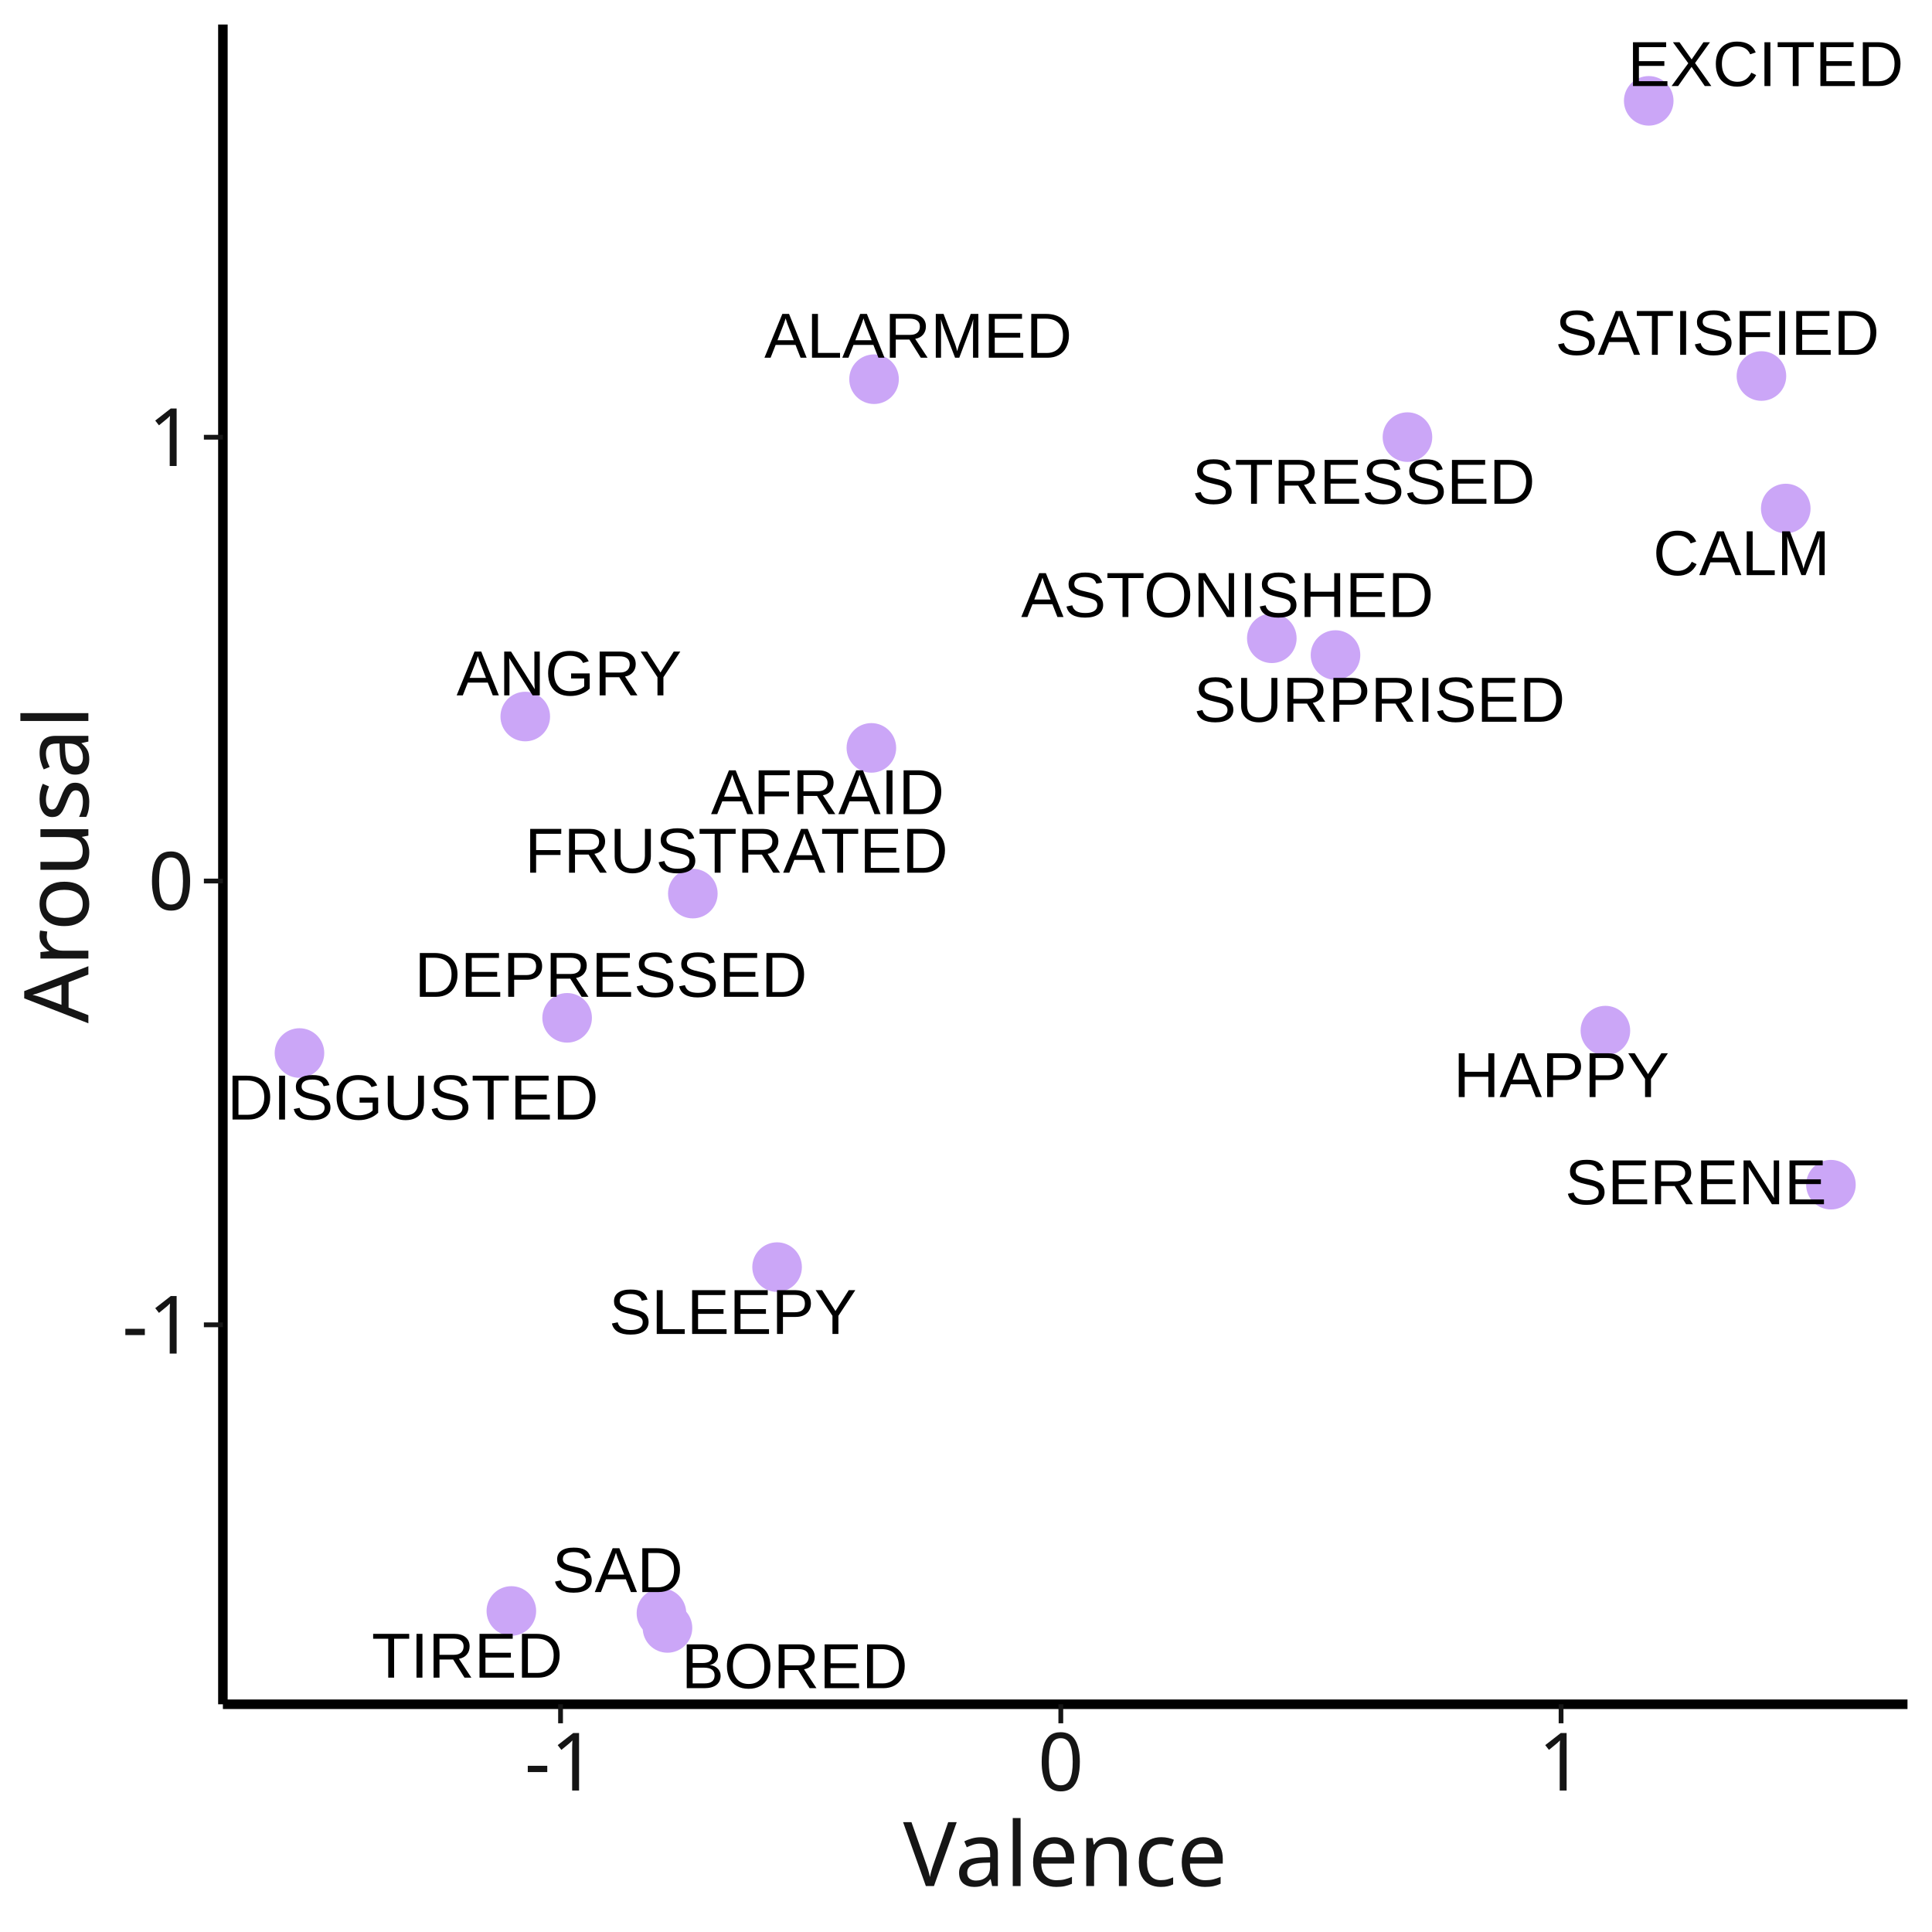
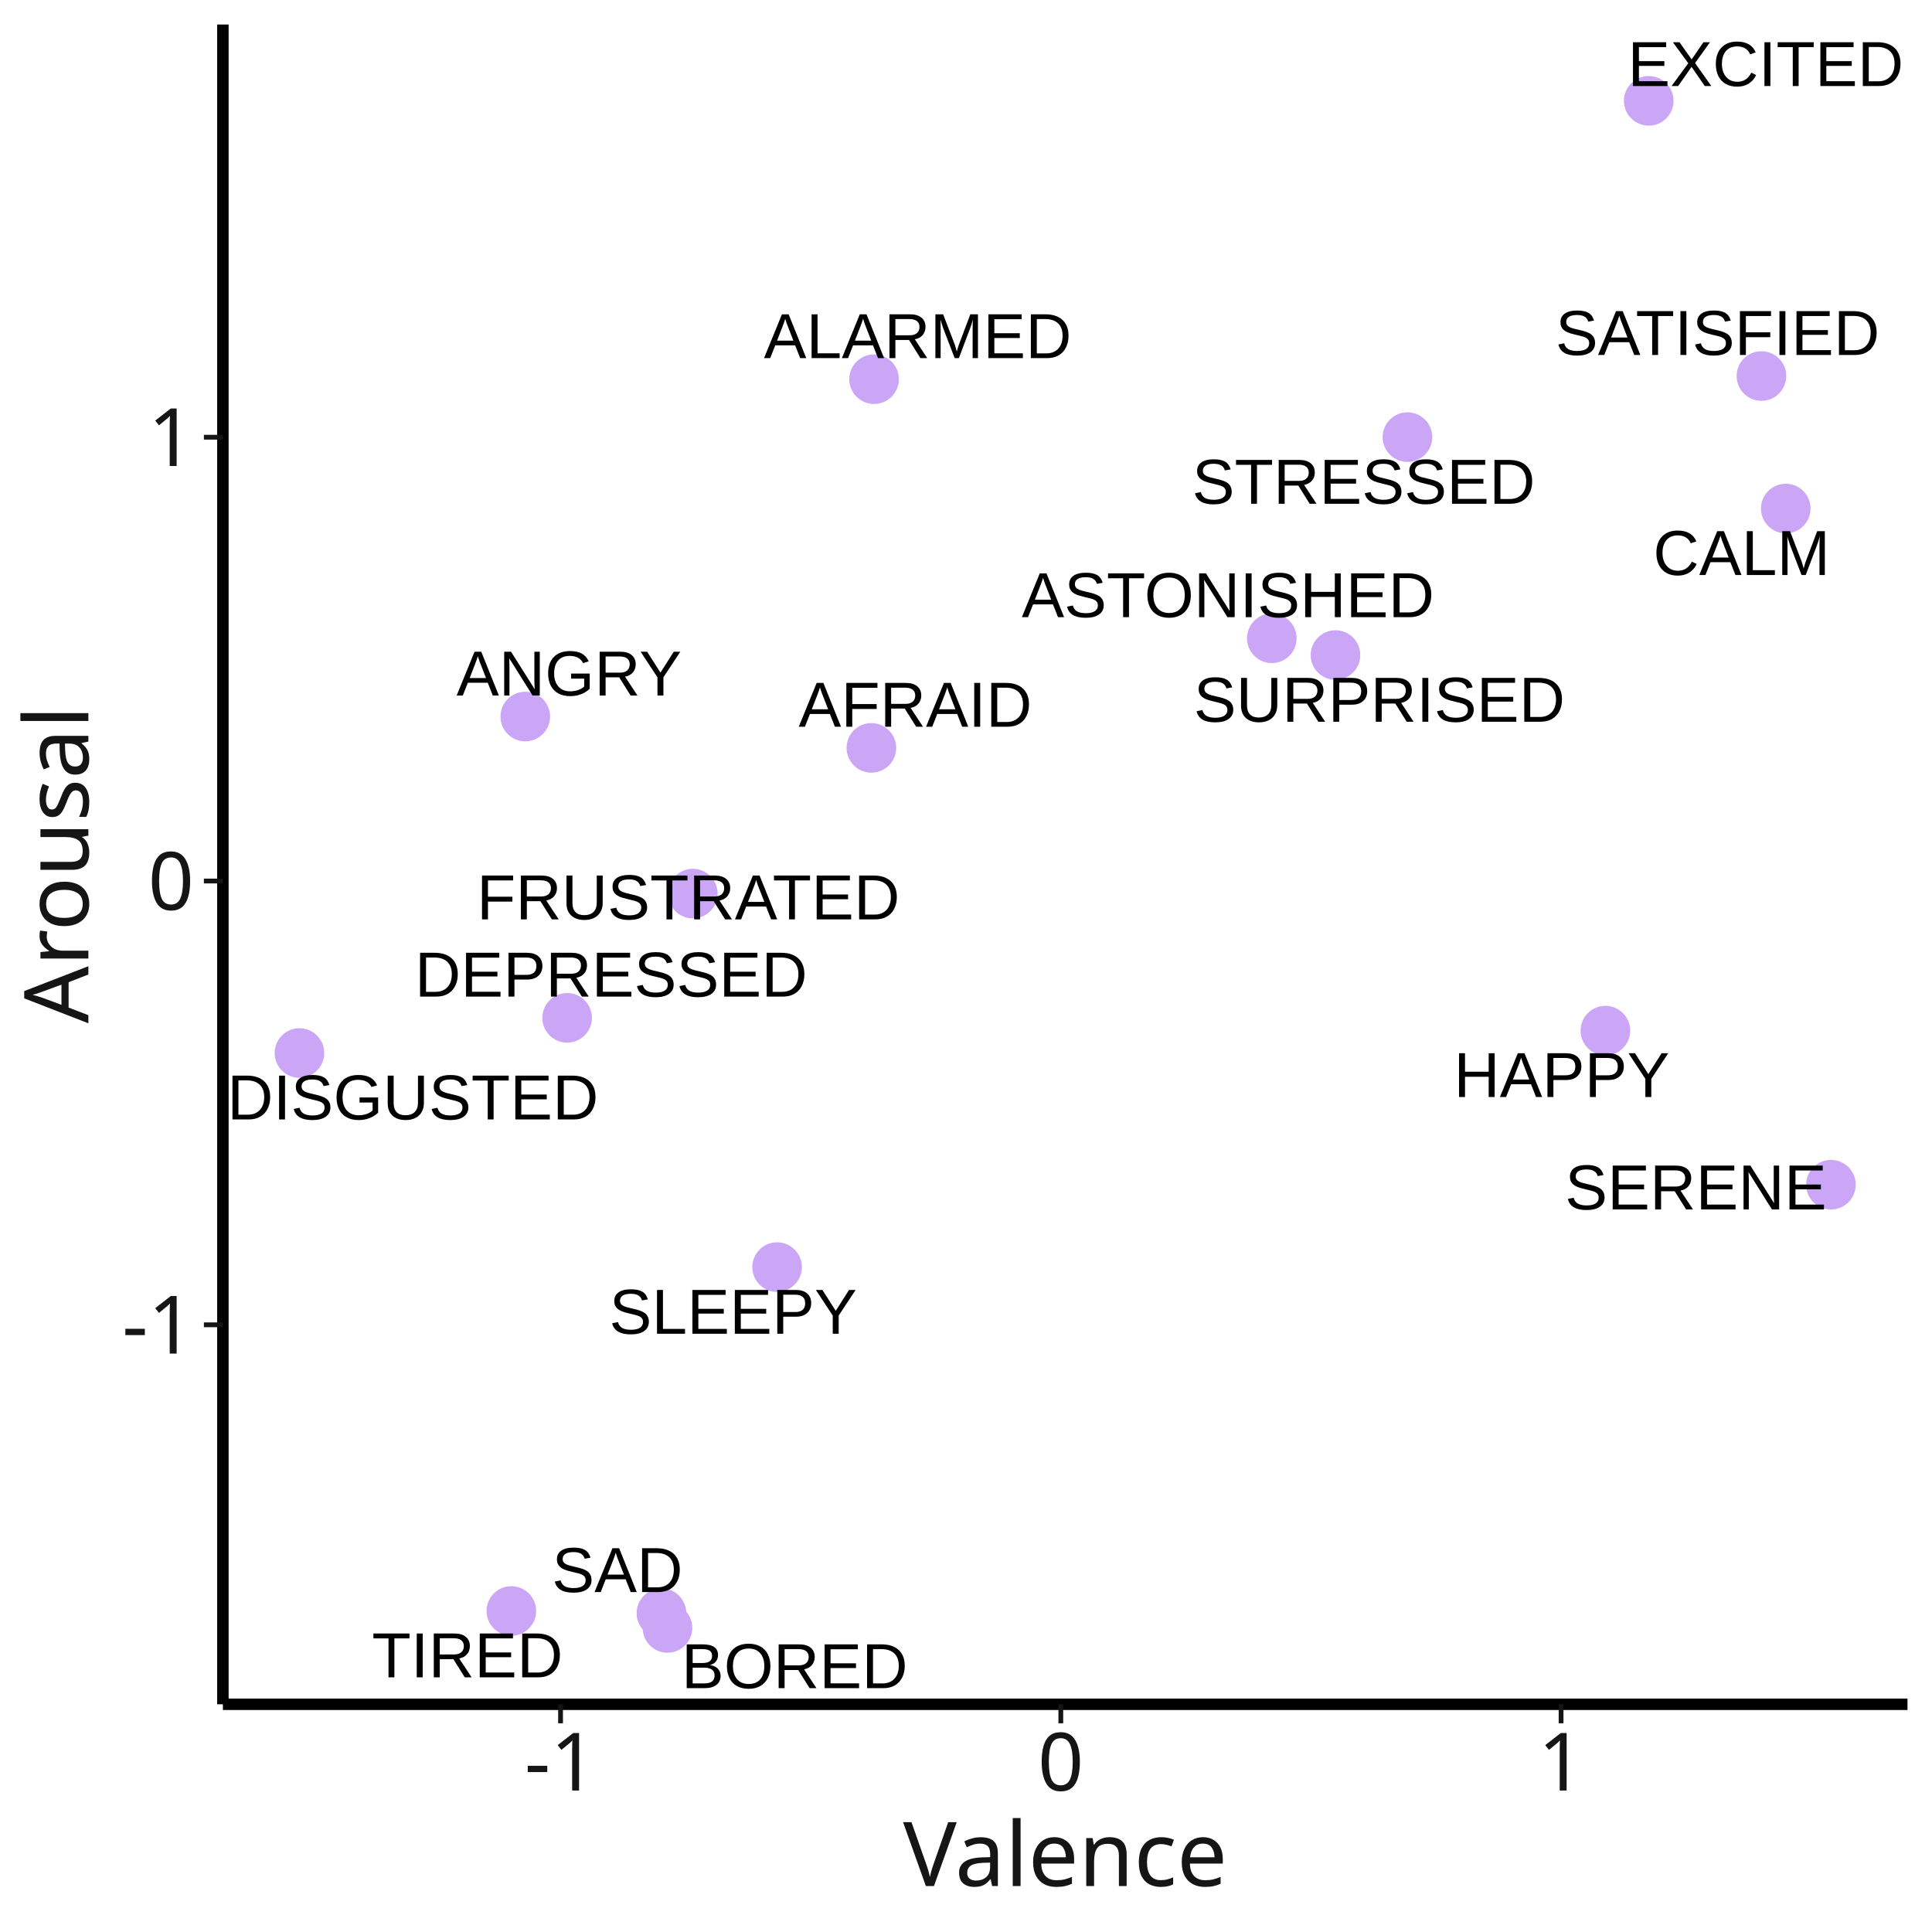
<svg xmlns="http://www.w3.org/2000/svg" class="svglite" width="432.00pt" height="432.00pt" viewBox="0 0 432.00 432.00">
  <defs>
    <style type="text/css">
    .svglite line, .svglite polyline, .svglite polygon, .svglite path, .svglite rect, .svglite circle {
      fill: none;
      stroke: #000000;
      stroke-linecap: round;
      stroke-linejoin: round;
      stroke-miterlimit: 10.00;
    }
    .svglite text {
      white-space: pre;
    }
  </style>
  </defs>
  <rect width="100%" height="100%" style="stroke: none; fill: #FFFFFF;" />
  <defs>
    <clipPath id="cpMC4wMHw0MzIuMDB8MC4wMHw0MzIuMDA=">
      <rect x="0.00" y="0.00" width="432.00" height="432.00" />
    </clipPath>
  </defs>
  <g clip-path="url(#cpMC4wMHw0MzIuMDB8MC4wMHw0MzIuMDA=)">
    <rect x="0" y="0.00" width="432.00" height="432.00" style="stroke-width: 1.07; stroke: #FFFFFF; fill: #FFFFFF;" />
  </g>
  <defs>
    <clipPath id="cpNDkuODR8NDI2LjUyfDUuNDh8MzgxLjA4">
      <rect x="49.84" y="5.48" width="376.68" height="375.60" />
    </clipPath>
  </defs>
  <g clip-path="url(#cpNDkuODR8NDI2LjUyfDUuNDh8MzgxLjA4)">
    <rect x="49.84" y="5.48" width="376.68" height="375.60" style="stroke-width: 1.07; stroke: none; fill: #FFFFFF;" />
    <polyline points="49.84,345.85 426.52,345.85 " style="stroke-width: 0.53; stroke: #FFFFFF; stroke-linecap: butt;" />
    <polyline points="49.84,246.62 426.52,246.62 " style="stroke-width: 0.53; stroke: #FFFFFF; stroke-linecap: butt;" />
    <polyline points="49.84,147.39 426.52,147.39 " style="stroke-width: 0.53; stroke: #FFFFFF; stroke-linecap: butt;" />
    <polyline points="49.84,48.15 426.52,48.15 " style="stroke-width: 0.53; stroke: #FFFFFF; stroke-linecap: butt;" />
    <polyline points="69.41,381.08 69.41,5.48 " style="stroke-width: 0.53; stroke: #FFFFFF; stroke-linecap: butt;" />
    <polyline points="181.27,381.08 181.27,5.48 " style="stroke-width: 0.53; stroke: #FFFFFF; stroke-linecap: butt;" />
    <polyline points="293.13,381.08 293.13,5.48 " style="stroke-width: 0.53; stroke: #FFFFFF; stroke-linecap: butt;" />
    <polyline points="404.99,381.08 404.99,5.48 " style="stroke-width: 0.53; stroke: #FFFFFF; stroke-linecap: butt;" />
    <polyline points="49.84,296.23 426.52,296.23 " style="stroke-width: 1.07; stroke: #FFFFFF; stroke-linecap: butt;" />
    <polyline points="49.84,197.00 426.52,197.00 " style="stroke-width: 1.07; stroke: #FFFFFF; stroke-linecap: butt;" />
    <polyline points="49.84,97.77 426.52,97.77 " style="stroke-width: 1.07; stroke: #FFFFFF; stroke-linecap: butt;" />
    <polyline points="125.34,381.08 125.34,5.48 " style="stroke-width: 1.07; stroke: #FFFFFF; stroke-linecap: butt;" />
    <polyline points="237.20,381.08 237.20,5.48 " style="stroke-width: 1.07; stroke: #FFFFFF; stroke-linecap: butt;" />
    <polyline points="349.06,381.08 349.06,5.48 " style="stroke-width: 1.07; stroke: #FFFFFF; stroke-linecap: butt;" />
    <circle cx="298.62" cy="146.47" r="5.19" style="stroke-width: 0.71; stroke: #CBA6F7; fill: #CBA6F7;" />
    <circle cx="368.66" cy="22.55" r="5.19" style="stroke-width: 0.71; stroke: #CBA6F7; fill: #CBA6F7;" />
    <circle cx="409.40" cy="264.90" r="5.19" style="stroke-width: 0.71; stroke: #CBA6F7; fill: #CBA6F7;" />
    <circle cx="358.97" cy="230.45" r="5.19" style="stroke-width: 0.71; stroke: #CBA6F7; fill: #CBA6F7;" />
    <circle cx="393.86" cy="84.08" r="5.19" style="stroke-width: 0.71; stroke: #CBA6F7; fill: #CBA6F7;" />
    <circle cx="399.30" cy="113.71" r="5.19" style="stroke-width: 0.71; stroke: #CBA6F7; fill: #CBA6F7;" />
    <circle cx="114.34" cy="360.22" r="5.19" style="stroke-width: 0.71; stroke: #CBA6F7; fill: #CBA6F7;" />
    <circle cx="149.25" cy="364.01" r="5.19" style="stroke-width: 0.71; stroke: #CBA6F7; fill: #CBA6F7;" />
    <circle cx="126.81" cy="227.59" r="5.19" style="stroke-width: 0.71; stroke: #CBA6F7; fill: #CBA6F7;" />
    <circle cx="147.90" cy="360.71" r="5.19" style="stroke-width: 0.71; stroke: #CBA6F7; fill: #CBA6F7;" />
    <circle cx="154.92" cy="199.81" r="5.19" style="stroke-width: 0.71; stroke: #CBA6F7; fill: #CBA6F7;" />
    <circle cx="194.84" cy="167.23" r="5.19" style="stroke-width: 0.71; stroke: #CBA6F7; fill: #CBA6F7;" />
    <circle cx="117.45" cy="160.22" r="5.19" style="stroke-width: 0.71; stroke: #CBA6F7; fill: #CBA6F7;" />
    <circle cx="314.71" cy="97.74" r="5.19" style="stroke-width: 0.71; stroke: #CBA6F7; fill: #CBA6F7;" />
    <circle cx="284.38" cy="142.72" r="5.19" style="stroke-width: 0.71; stroke: #CBA6F7; fill: #CBA6F7;" />
    <circle cx="173.76" cy="283.33" r="5.19" style="stroke-width: 0.71; stroke: #CBA6F7; fill: #CBA6F7;" />
    <circle cx="195.44" cy="84.79" r="5.19" style="stroke-width: 0.71; stroke: #CBA6F7; fill: #CBA6F7;" />
    <circle cx="66.96" cy="235.46" r="5.19" style="stroke-width: 0.71; stroke: #CBA6F7; fill: #CBA6F7;" />
-     <text x="308.45" y="161.38" text-anchor="middle" style="font-size: 14.23px; font-family: &quot;Liberation Sans&quot;;" textLength="75.40px" lengthAdjust="spacingAndGlyphs">SURPRISED</text>
+     <text x="308.43" y="161.38" text-anchor="middle" style="font-size: 14.23px; font-family: &quot;Liberation Sans&quot;;" textLength="75.40px" lengthAdjust="spacingAndGlyphs">SURPRISED</text>
    <text x="394.80" y="19.24" text-anchor="middle" style="font-size: 14.23px; font-family: &quot;Liberation Sans&quot;;" textLength="56.23px" lengthAdjust="spacingAndGlyphs">EXCITED</text>
-     <text x="379.20" y="269.27" text-anchor="middle" style="font-size: 14.23px; font-family: &quot;Liberation Sans&quot;;" textLength="51.17px" lengthAdjust="spacingAndGlyphs">SERENE</text>
-     <text x="349.13" y="245.31" text-anchor="middle" style="font-size: 14.23px; font-family: &quot;Liberation Sans&quot;;" textLength="44.88px" lengthAdjust="spacingAndGlyphs">HAPPY</text>
-     <text x="384.00" y="79.34" text-anchor="middle" style="font-size: 14.23px; font-family: &quot;Liberation Sans&quot;;" textLength="67.90px" lengthAdjust="spacingAndGlyphs">SATISFIED</text>
-     <text x="389.40" y="128.60" text-anchor="middle" style="font-size: 14.23px; font-family: &quot;Liberation Sans&quot;;" textLength="38.42px" lengthAdjust="spacingAndGlyphs">CALM</text>
-     <text x="104.47" y="375.13" text-anchor="middle" style="font-size: 14.23px; font-family: &quot;Liberation Sans&quot;;" textLength="39.85px" lengthAdjust="spacingAndGlyphs">TIRED</text>
+     <text x="379.20" y="270.43" text-anchor="middle" style="font-size: 14.23px; font-family: &quot;Liberation Sans&quot;;" textLength="51.17px" lengthAdjust="spacingAndGlyphs">SERENE</text>
+     <text x="349.20" y="245.30" text-anchor="middle" style="font-size: 14.23px; font-family: &quot;Liberation Sans&quot;;" textLength="44.88px" lengthAdjust="spacingAndGlyphs">HAPPY</text>
+     <text x="384.06" y="79.37" text-anchor="middle" style="font-size: 14.23px; font-family: &quot;Liberation Sans&quot;;" textLength="67.90px" lengthAdjust="spacingAndGlyphs">SATISFIED</text>
+     <text x="389.43" y="128.57" text-anchor="middle" style="font-size: 14.23px; font-family: &quot;Liberation Sans&quot;;" textLength="38.42px" lengthAdjust="spacingAndGlyphs">CALM</text>
+     <text x="104.53" y="375.05" text-anchor="middle" style="font-size: 14.23px; font-family: &quot;Liberation Sans&quot;;" textLength="39.85px" lengthAdjust="spacingAndGlyphs">TIRED</text>
    <text x="177.68" y="377.48" text-anchor="middle" style="font-size: 14.23px; font-family: &quot;Liberation Sans&quot;;" textLength="47.48px" lengthAdjust="spacingAndGlyphs">BORED</text>
-     <text x="136.59" y="222.89" text-anchor="middle" style="font-size: 14.23px; font-family: &quot;Liberation Sans&quot;;" textLength="77.54px" lengthAdjust="spacingAndGlyphs">DEPRESSED</text>
-     <text x="138.10" y="355.99" text-anchor="middle" style="font-size: 14.23px; font-family: &quot;Liberation Sans&quot;;" textLength="27.27px" lengthAdjust="spacingAndGlyphs">SAD</text>
-     <text x="164.68" y="195.14" text-anchor="middle" style="font-size: 14.23px; font-family: &quot;Liberation Sans&quot;;" textLength="86.45px" lengthAdjust="spacingAndGlyphs">FRUSTRATED</text>
-     <text x="185.06" y="182.04" text-anchor="middle" style="font-size: 14.23px; font-family: &quot;Liberation Sans&quot;;" textLength="49.59px" lengthAdjust="spacingAndGlyphs">AFRAID</text>
-     <text x="127.25" y="155.49" text-anchor="middle" style="font-size: 14.23px; font-family: &quot;Liberation Sans&quot;;" textLength="47.14px" lengthAdjust="spacingAndGlyphs">ANGRY</text>
-     <text x="304.91" y="112.64" text-anchor="middle" style="font-size: 14.23px; font-family: &quot;Liberation Sans&quot;;" textLength="66.36px" lengthAdjust="spacingAndGlyphs">STRESSED</text>
-     <text x="274.46" y="137.96" text-anchor="middle" style="font-size: 14.23px; font-family: &quot;Liberation Sans&quot;;" textLength="88.15px" lengthAdjust="spacingAndGlyphs">ASTONISHED</text>
-     <text x="163.87" y="298.28" text-anchor="middle" style="font-size: 14.23px; font-family: &quot;Liberation Sans&quot;;" textLength="47.72px" lengthAdjust="spacingAndGlyphs">SLEEPY</text>
-     <text x="205.30" y="79.99" text-anchor="middle" style="font-size: 14.23px; font-family: &quot;Liberation Sans&quot;;" textLength="65.65px" lengthAdjust="spacingAndGlyphs">ALARMED</text>
-     <text x="92.33" y="250.33" text-anchor="middle" style="font-size: 14.23px; font-family: &quot;Liberation Sans&quot;;" textLength="77.75px" lengthAdjust="spacingAndGlyphs">DISGUSTED</text>
+     <text x="136.65" y="222.84" text-anchor="middle" style="font-size: 14.23px; font-family: &quot;Liberation Sans&quot;;" textLength="77.54px" lengthAdjust="spacingAndGlyphs">DEPRESSED</text>
+     <text x="138.05" y="355.99" text-anchor="middle" style="font-size: 14.23px; font-family: &quot;Liberation Sans&quot;;" textLength="27.27px" lengthAdjust="spacingAndGlyphs">SAD</text>
+     <text x="153.91" y="205.57" text-anchor="middle" style="font-size: 14.23px; font-family: &quot;Liberation Sans&quot;;" textLength="86.45px" lengthAdjust="spacingAndGlyphs">FRUSTRATED</text>
+     <text x="204.67" y="162.50" text-anchor="middle" style="font-size: 14.23px; font-family: &quot;Liberation Sans&quot;;" textLength="49.59px" lengthAdjust="spacingAndGlyphs">AFRAID</text>
+     <text x="127.25" y="155.52" text-anchor="middle" style="font-size: 14.23px; font-family: &quot;Liberation Sans&quot;;" textLength="47.14px" lengthAdjust="spacingAndGlyphs">ANGRY</text>
+     <text x="304.92" y="112.64" text-anchor="middle" style="font-size: 14.23px; font-family: &quot;Liberation Sans&quot;;" textLength="66.36px" lengthAdjust="spacingAndGlyphs">STRESSED</text>
+     <text x="274.59" y="138.00" text-anchor="middle" style="font-size: 14.23px; font-family: &quot;Liberation Sans&quot;;" textLength="88.15px" lengthAdjust="spacingAndGlyphs">ASTONISHED</text>
+     <text x="163.93" y="298.23" text-anchor="middle" style="font-size: 14.23px; font-family: &quot;Liberation Sans&quot;;" textLength="47.72px" lengthAdjust="spacingAndGlyphs">SLEEPY</text>
+     <text x="205.21" y="80.08" text-anchor="middle" style="font-size: 14.23px; font-family: &quot;Liberation Sans&quot;;" textLength="65.65px" lengthAdjust="spacingAndGlyphs">ALARMED</text>
+     <text x="92.32" y="250.31" text-anchor="middle" style="font-size: 14.23px; font-family: &quot;Liberation Sans&quot;;" textLength="77.75px" lengthAdjust="spacingAndGlyphs">DISGUSTED</text>
  </g>
  <g clip-path="url(#cpMC4wMHw0MzIuMDB8MC4wMHw0MzIuMDA=)">
-     <polyline points="49.84,381.08 49.84,5.48 " style="stroke-width: 2.13; stroke-linecap: butt;" />
+     <polyline points="49.84,381.08 49.84,5.48 " style="stroke-width: 2.56; stroke-linecap: butt;" />
    <text x="43.40" y="302.66" text-anchor="end" style="font-size: 18.00px;fill: #151515; font-family: &quot;Noto Sans&quot;;" textLength="16.09px" lengthAdjust="spacingAndGlyphs">-1</text>
    <text x="43.40" y="203.43" text-anchor="end" style="font-size: 18.00px;fill: #151515; font-family: &quot;Noto Sans&quot;;" textLength="10.30px" lengthAdjust="spacingAndGlyphs">0</text>
    <text x="43.40" y="104.20" text-anchor="end" style="font-size: 18.00px;fill: #151515; font-family: &quot;Noto Sans&quot;;" textLength="10.30px" lengthAdjust="spacingAndGlyphs">1</text>
    <polyline points="45.59,296.23 49.84,296.23 " style="stroke-width: 1.07; stroke: #151515; stroke-linecap: butt;" />
    <polyline points="45.59,197.00 49.84,197.00 " style="stroke-width: 1.07; stroke: #151515; stroke-linecap: butt;" />
    <polyline points="45.59,97.77 49.84,97.77 " style="stroke-width: 1.07; stroke: #151515; stroke-linecap: butt;" />
-     <polyline points="49.84,381.08 426.52,381.08 " style="stroke-width: 2.13; stroke-linecap: butt;" />
+     <polyline points="49.84,381.08 426.52,381.08 " style="stroke-width: 2.56; stroke-linecap: butt;" />
    <polyline points="125.34,385.33 125.34,381.08 " style="stroke-width: 1.07; stroke: #151515; stroke-linecap: butt;" />
    <polyline points="237.20,385.33 237.20,381.08 " style="stroke-width: 1.07; stroke: #151515; stroke-linecap: butt;" />
    <polyline points="349.06,385.33 349.06,381.08 " style="stroke-width: 1.07; stroke: #151515; stroke-linecap: butt;" />
    <text x="125.34" y="400.37" text-anchor="middle" style="font-size: 18.00px;fill: #151515; font-family: &quot;Noto Sans&quot;;" textLength="16.09px" lengthAdjust="spacingAndGlyphs">-1</text>
    <text x="237.20" y="400.37" text-anchor="middle" style="font-size: 18.00px;fill: #151515; font-family: &quot;Noto Sans&quot;;" textLength="10.30px" lengthAdjust="spacingAndGlyphs">0</text>
    <text x="349.06" y="400.37" text-anchor="middle" style="font-size: 18.00px;fill: #151515; font-family: &quot;Noto Sans&quot;;" textLength="10.30px" lengthAdjust="spacingAndGlyphs">1</text>
    <text x="238.18" y="421.72" text-anchor="middle" style="font-size: 20.00px;fill: #151515; font-family: &quot;Noto Sans&quot;;" textLength="72.91px" lengthAdjust="spacingAndGlyphs">Valence</text>
    <text transform="translate(19.76,193.28) rotate(-90)" text-anchor="middle" style="font-size: 20.00px;fill: #151515; font-family: &quot;Noto Sans&quot;;" textLength="71.47px" lengthAdjust="spacingAndGlyphs">Arousal</text>
  </g>
</svg>
